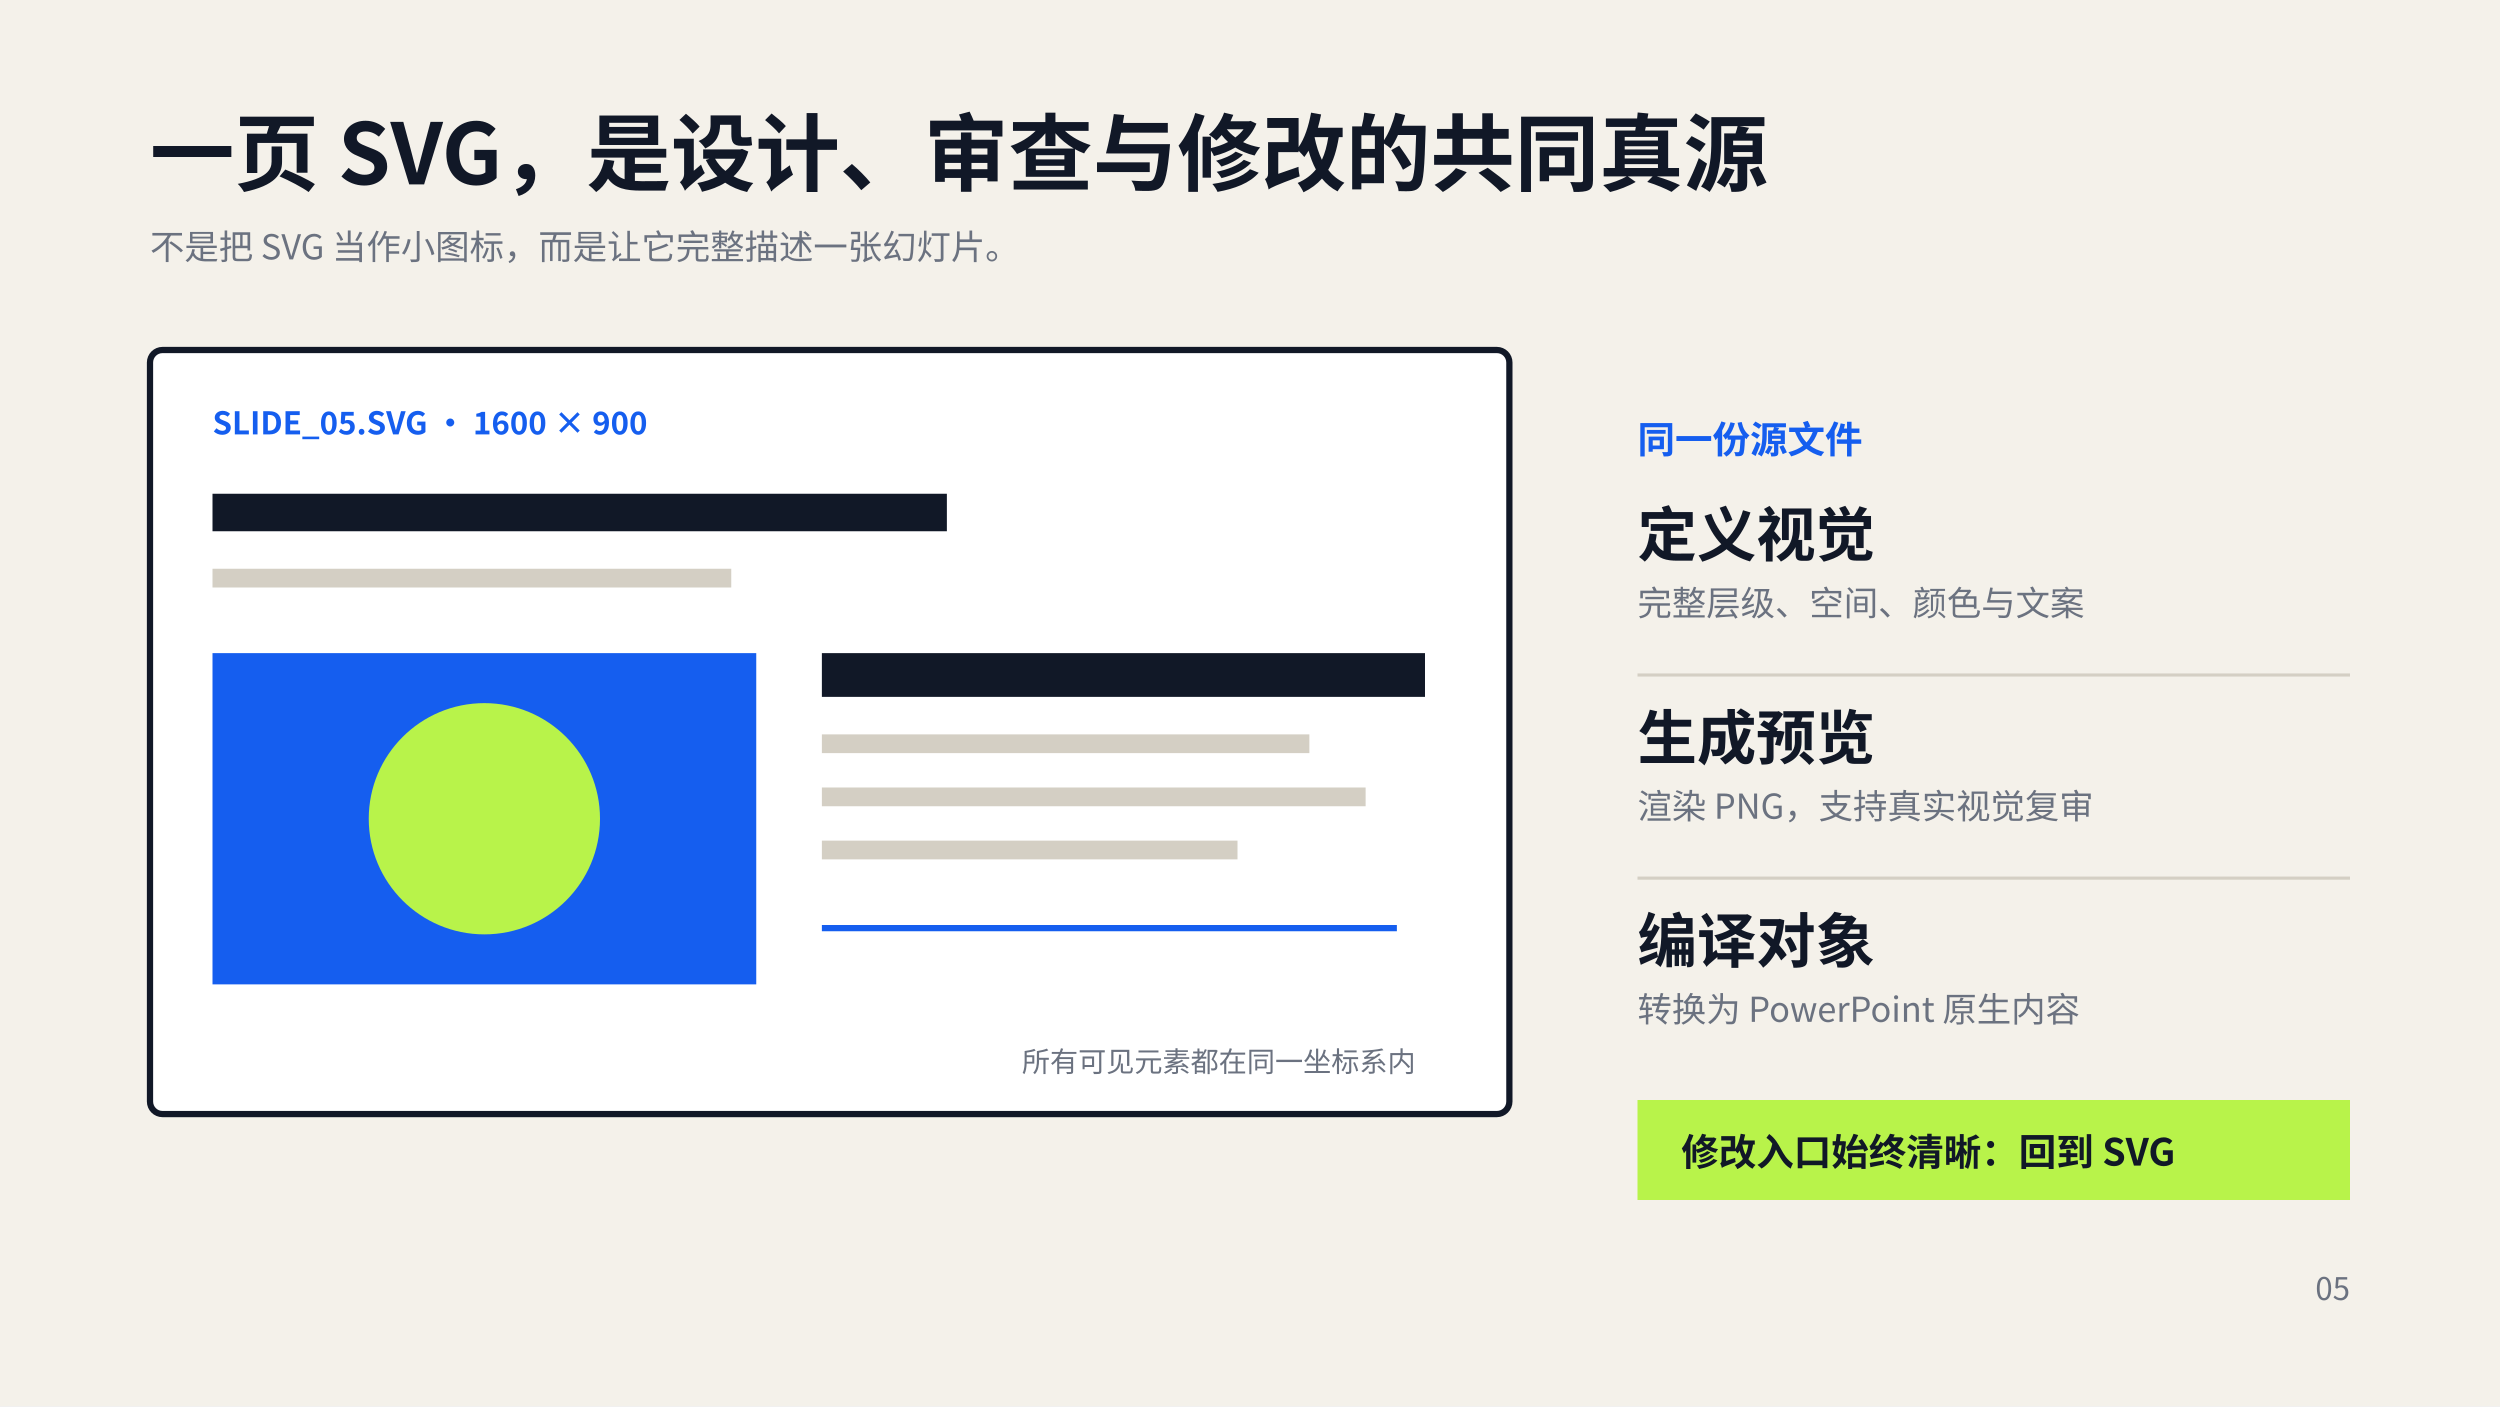
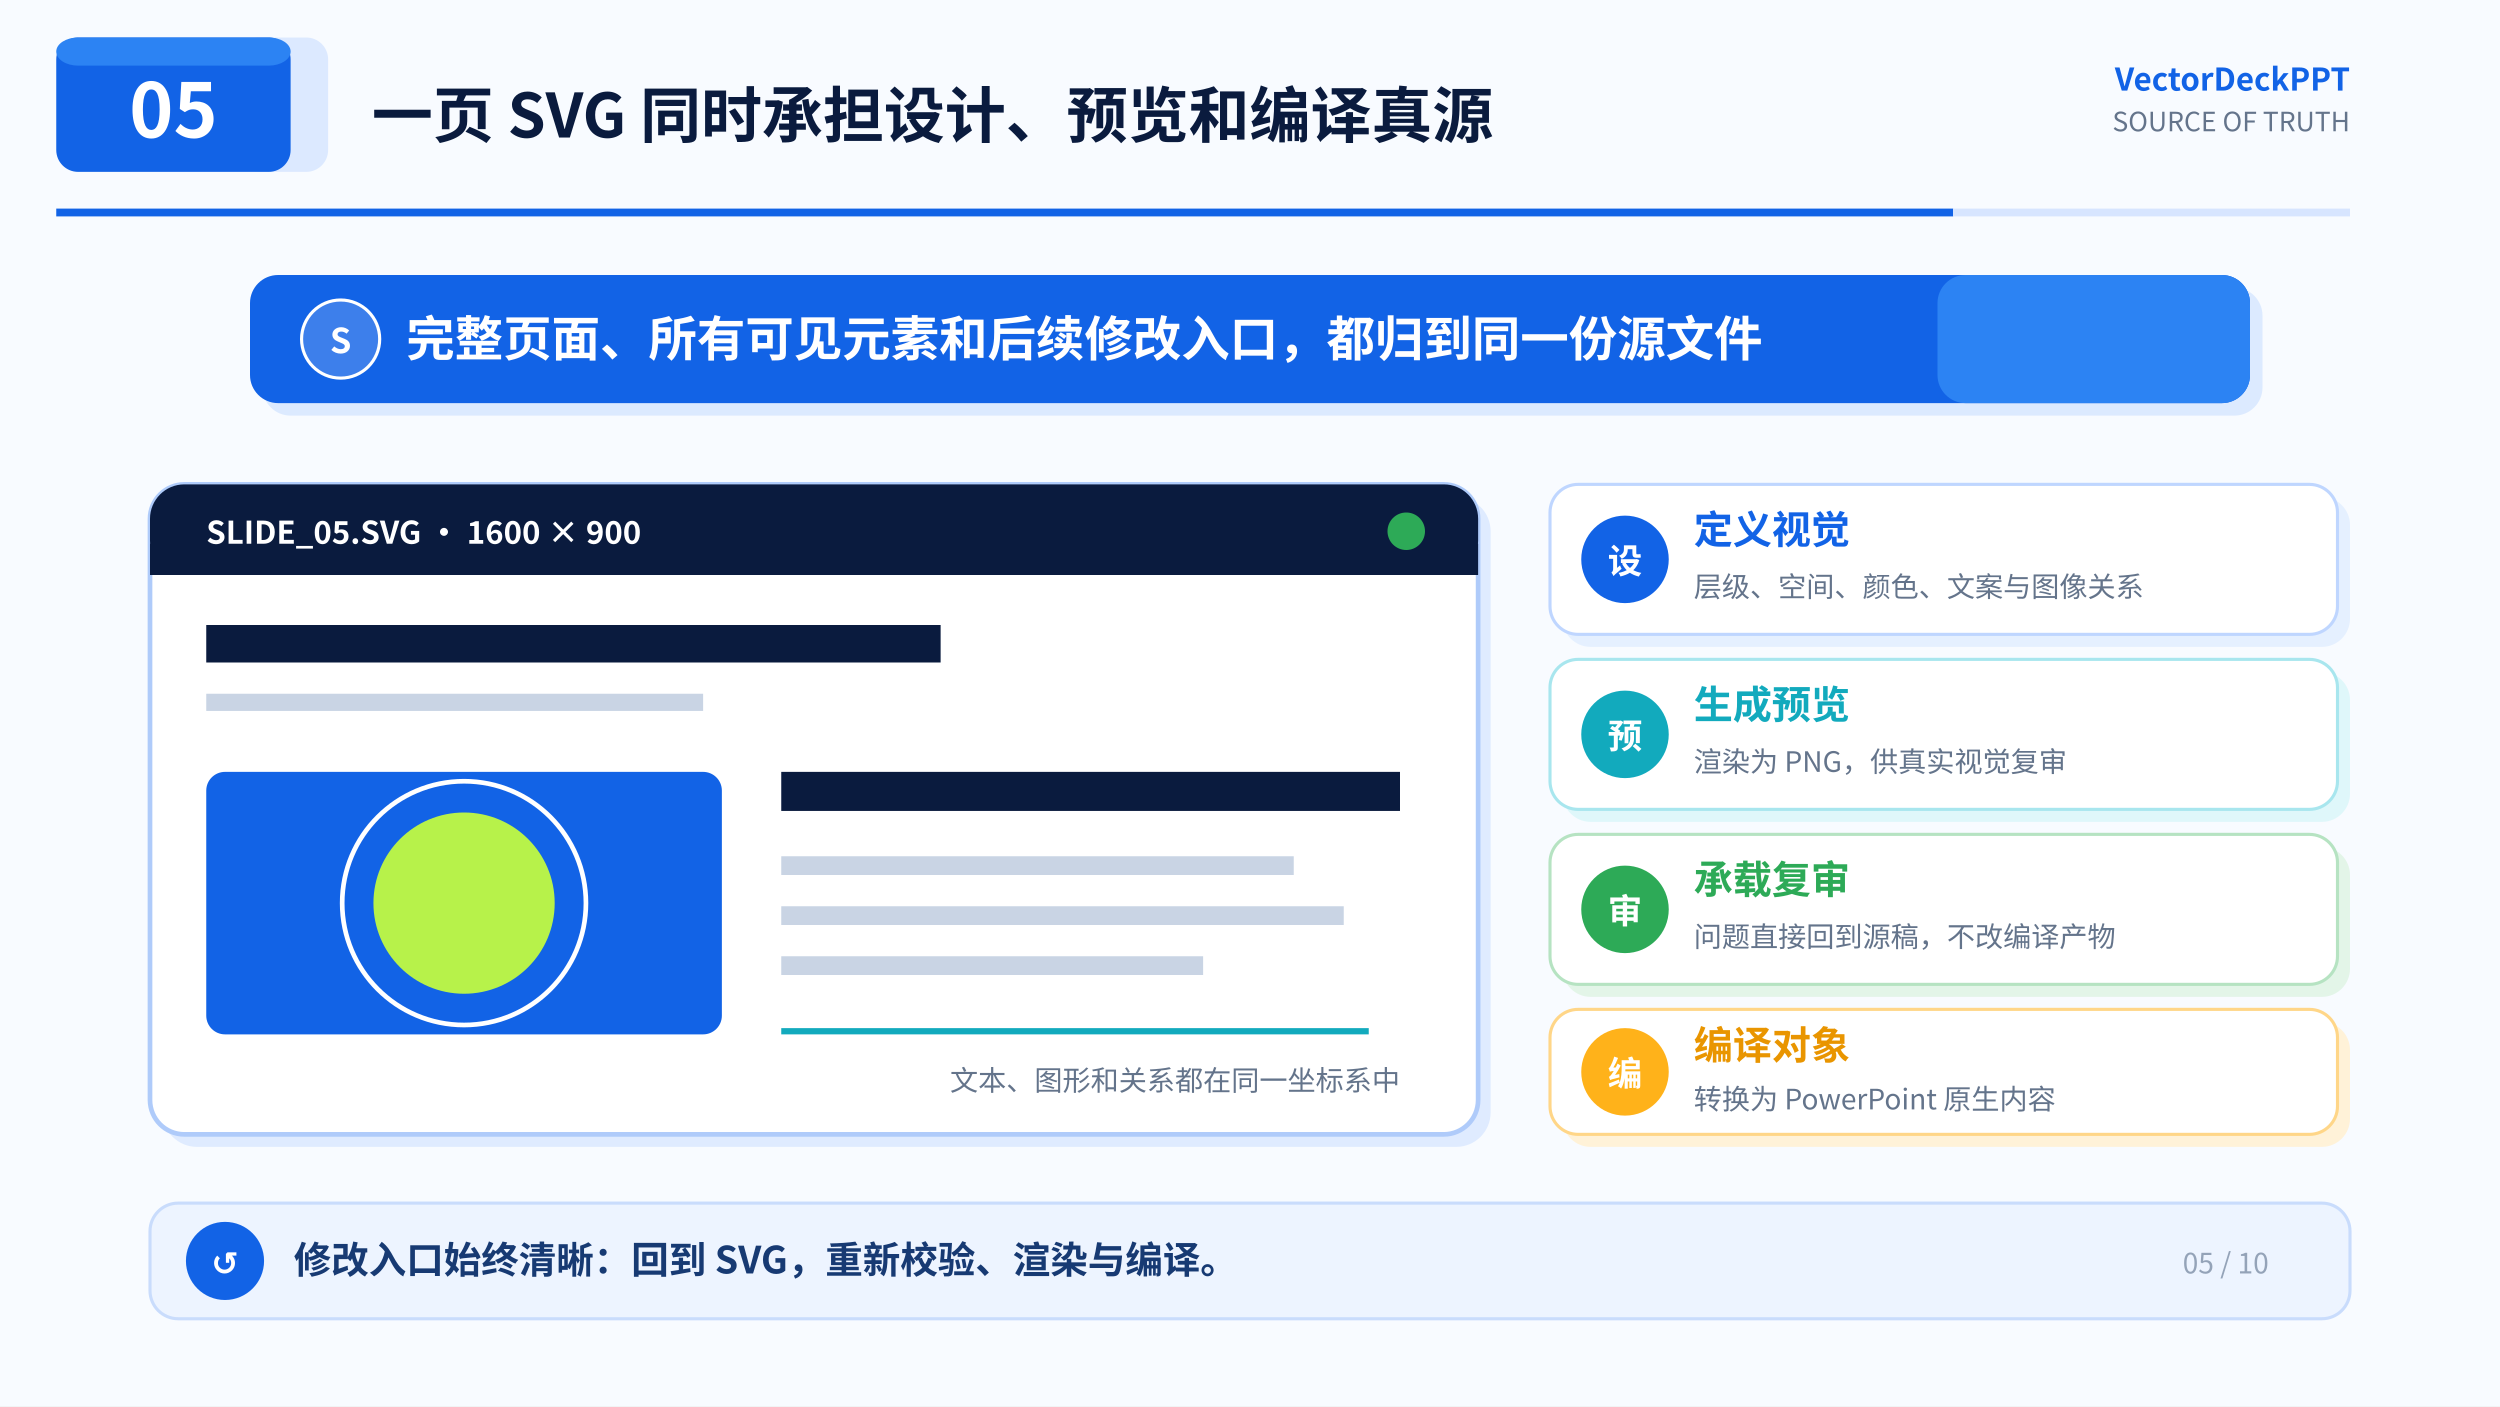
<svg xmlns="http://www.w3.org/2000/svg" width="1600" height="900" viewBox="0 0 1600 900">
-   <rect x="0" y="0" width="1600" height="900" fill="#F4F1EA" />
+   <rect x="0" y="0" width="1600" height="900" fill="#F8FBFF" />
  <g font-family="Microsoft YaHei, PingFang SC, Noto Sans CJK SC, sans-serif">
-     <text x="96" y="118" font-size="54" font-weight="700" fill="#111827">一页 SVG，是设计、审查与修改的共同真源</text>
-     <text x="96" y="166" font-size="22" fill="#6B7280">不是把 SVG 当作小图标，而是让它完整描述一张幻灯片。</text>
-     <rect x="96" y="224" width="870" height="489" rx="8" fill="#FFFFFF" stroke="#111827" stroke-width="4" />
-     <text x="136" y="278" font-size="20" font-weight="700" fill="#155EEF">SLIDE_05.SVG · 1600 × 900</text>
-     <rect x="136" y="316" width="470" height="24" fill="#111827" />
-     <rect x="136" y="364" width="332" height="12" fill="#D4CFC4" />
-     <rect x="136" y="418" width="348" height="212" fill="#155EEF" />
-     <circle cx="310" cy="524" r="74" fill="#B8F34A" />
-     <rect x="526" y="418" width="386" height="28" fill="#111827" />
-     <rect x="526" y="470" width="312" height="12" fill="#D4CFC4" />
-     <rect x="526" y="504" width="348" height="12" fill="#D4CFC4" />
-     <rect x="526" y="538" width="266" height="12" fill="#D4CFC4" />
-     <line x1="526" y1="594" x2="894" y2="594" stroke="#155EEF" stroke-width="4" />
-     <text x="906" y="686" text-anchor="end" font-size="18" fill="#6B7280">所有可见元素都在同一坐标系内</text>
-     <text x="1048" y="290" font-size="24" font-weight="700" fill="#155EEF">同一份源文件</text>
-     <text x="1048" y="356" font-size="38" font-weight="700" fill="#111827">定义视觉</text>
-     <text x="1048" y="394" font-size="22" fill="#6B7280">完整层级、空间、颜色与文案</text>
-     <line x1="1048" y1="432" x2="1504" y2="432" stroke="#D4CFC4" stroke-width="2" />
-     <text x="1048" y="486" font-size="38" font-weight="700" fill="#111827">生成预览</text>
-     <text x="1048" y="524" font-size="22" fill="#6B7280">渲染 PNG，支持真实视觉复审</text>
-     <line x1="1048" y1="562" x2="1504" y2="562" stroke="#D4CFC4" stroke-width="2" />
-     <text x="1048" y="616" font-size="38" font-weight="700" fill="#111827">编译对象</text>
-     <text x="1048" y="654" font-size="22" fill="#6B7280">转换为 PowerPoint 原生内容</text>
-     <rect x="1048" y="704" width="456" height="64" fill="#B8F34A" />
-     <text x="1076" y="746" font-size="24" font-weight="700" fill="#111827">修改入口始终清晰：回到 SVG</text>
-     <text x="1504" y="832" text-anchor="end" font-size="20" fill="#6B7280">05</text>
+     <rect x="152" y="24" width="58" height="86" rx="14" fill="#DCE9FF" />
+     <rect x="36" y="24" width="150" height="86" rx="14" fill="#1263E6" />
+     <rect x="36" y="24" width="150" height="18" rx="14" fill="#2C83F3" />
+     <text x="111" y="88" text-anchor="middle" font-size="48" font-weight="700" fill="#FFFFFF">05</text>
+     <text x="238" y="88" font-size="39" font-weight="700" fill="#0A1B3E">一页 SVG 同时承担设计、预览和编译真源</text>
+     <text x="1504" y="58" text-anchor="end" font-size="20" font-weight="700" fill="#1263E6">VectorDeckPPT</text>
+     <text x="1504" y="84" text-anchor="end" font-size="17" fill="#64748B">SOURCE OF TRUTH</text>
+     <line x1="36" y1="136" x2="1250" y2="136" stroke="#1263E6" stroke-width="5" />
+     <line x1="1250" y1="136" x2="1504" y2="136" stroke="#D7E5FF" stroke-width="5" />
+     <rect x="168" y="184" width="1280" height="82" rx="18" fill="#DCEAFF" />
+     <rect x="160" y="176" width="1280" height="82" rx="18" fill="#1263E6" />
+     <rect x="1240" y="176" width="200" height="82" rx="18" fill="#2C83F3" />
+     <circle cx="218" cy="217" r="25" fill="#FFFFFF" fill-opacity="0.18" stroke="#FFFFFF" stroke-width="2" />
+     <text x="218" y="226" text-anchor="middle" font-size="22" font-weight="700" fill="#FFFFFF">S</text>
+     <text x="260" y="228" font-size="31" font-weight="700" fill="#FFFFFF">完整页面、所有可见元素和后续修改入口，都归到同一份源文件</text>
+     <rect x="104" y="318" width="850" height="416" rx="22" fill="#DFEBFF" />
+     <rect x="96" y="310" width="850" height="416" rx="22" fill="#FFFFFF" stroke="#AFCBFA" stroke-width="3" />
+     <rect x="96" y="310" width="850" height="58" rx="22" fill="#0A1B3E" />
+     <rect x="96" y="348" width="850" height="20" fill="#0A1B3E" />
+     <text x="132" y="348" font-size="20" font-weight="700" fill="#FFFFFF">SLIDE_05.SVG · 1600 × 900</text>
+     <circle cx="900" cy="340" r="12" fill="#2DAA57" />
+     <rect x="132" y="400" width="470" height="24" fill="#0A1B3E" />
+     <rect x="132" y="444" width="318" height="11" fill="#C9D4E4" />
+     <rect x="132" y="494" width="330" height="168" rx="12" fill="#1263E6" />
+     <circle cx="297" cy="578" r="58" fill="#B7F24A" />
+     <circle cx="297" cy="578" r="78" fill="none" stroke="#FFFFFF" stroke-width="3" />
+     <rect x="500" y="494" width="396" height="25" fill="#0A1B3E" />
+     <rect x="500" y="548" width="328" height="12" fill="#C9D4E4" />
+     <rect x="500" y="580" width="360" height="12" fill="#C9D4E4" />
+     <rect x="500" y="612" width="270" height="12" fill="#C9D4E4" />
+     <line x1="500" y1="660" x2="876" y2="660" stroke="#12AABD" stroke-width="4" />
+     <text x="896" y="698" text-anchor="end" font-size="18" fill="#64748B">文本、图形和关系都在同一坐标系中</text>
+     <rect x="1000" y="318" width="504" height="96" rx="18" fill="#E5F0FF" />
+     <rect x="992" y="310" width="504" height="96" rx="18" fill="#FFFFFF" stroke="#BFD6FF" stroke-width="2" />
+     <circle cx="1040" cy="358" r="28" fill="#1263E6" />
+     <text x="1040" y="367" text-anchor="middle" font-size="22" font-weight="700" fill="#FFFFFF">设</text>
+     <text x="1084" y="348" font-size="25" font-weight="700" fill="#1263E6">定义视觉</text>
+     <text x="1084" y="382" font-size="18" fill="#64748B">层级、空间、颜色、文案与图像关系</text>
+     <rect x="1000" y="430" width="504" height="96" rx="18" fill="#DFF7FA" />
+     <rect x="992" y="422" width="504" height="96" rx="18" fill="#FFFFFF" stroke="#A8E6EE" stroke-width="2" />
+     <circle cx="1040" cy="470" r="28" fill="#12AABD" />
+     <text x="1040" y="479" text-anchor="middle" font-size="22" font-weight="700" fill="#FFFFFF">预</text>
+     <text x="1084" y="460" font-size="25" font-weight="700" fill="#12AABD">生成预览</text>
+     <text x="1084" y="494" font-size="18" fill="#64748B">渲染为 PNG，供真实视觉复审</text>
+     <rect x="1000" y="542" width="504" height="96" rx="18" fill="#E3F5E8" />
+     <rect x="992" y="534" width="504" height="96" rx="18" fill="#FFFFFF" stroke="#B6E3C2" stroke-width="2" />
+     <circle cx="1040" cy="582" r="28" fill="#2DAA57" />
+     <text x="1040" y="591" text-anchor="middle" font-size="22" font-weight="700" fill="#FFFFFF">审</text>
+     <text x="1084" y="572" font-size="25" font-weight="700" fill="#2DAA57">承载复审</text>
+     <text x="1084" y="606" font-size="18" fill="#64748B">问题直接回到源稿，不改编译产物</text>
+     <rect x="1000" y="654" width="504" height="80" rx="18" fill="#FFF2D8" />
+     <rect x="992" y="646" width="504" height="80" rx="18" fill="#FFFFFF" stroke="#FFD688" stroke-width="2" />
+     <circle cx="1040" cy="686" r="28" fill="#FFB21A" />
+     <text x="1040" y="695" text-anchor="middle" font-size="22" font-weight="700" fill="#FFFFFF">编</text>
+     <text x="1084" y="678" font-size="25" font-weight="700" fill="#E99500">编译对象</text>
+     <text x="1084" y="710" font-size="18" fill="#64748B">转换为 PowerPoint 原生内容</text>
+     <rect x="96" y="770" width="1408" height="74" rx="18" fill="#EDF4FF" stroke="#C9DCFC" stroke-width="2" />
+     <circle cx="144" cy="807" r="25" fill="#1263E6" />
+     <text x="144" y="816" text-anchor="middle" font-size="21" font-weight="700" fill="#FFFFFF">↺</text>
+     <text x="188" y="815" font-size="24" font-weight="700" fill="#173A73">修改入口始终清晰：回到 SVG，重新校验、渲染与编译。</text>
+     <text x="1452" y="815" text-anchor="end" font-size="18" fill="#94A3B8">05 / 10</text>
  </g>
</svg>
